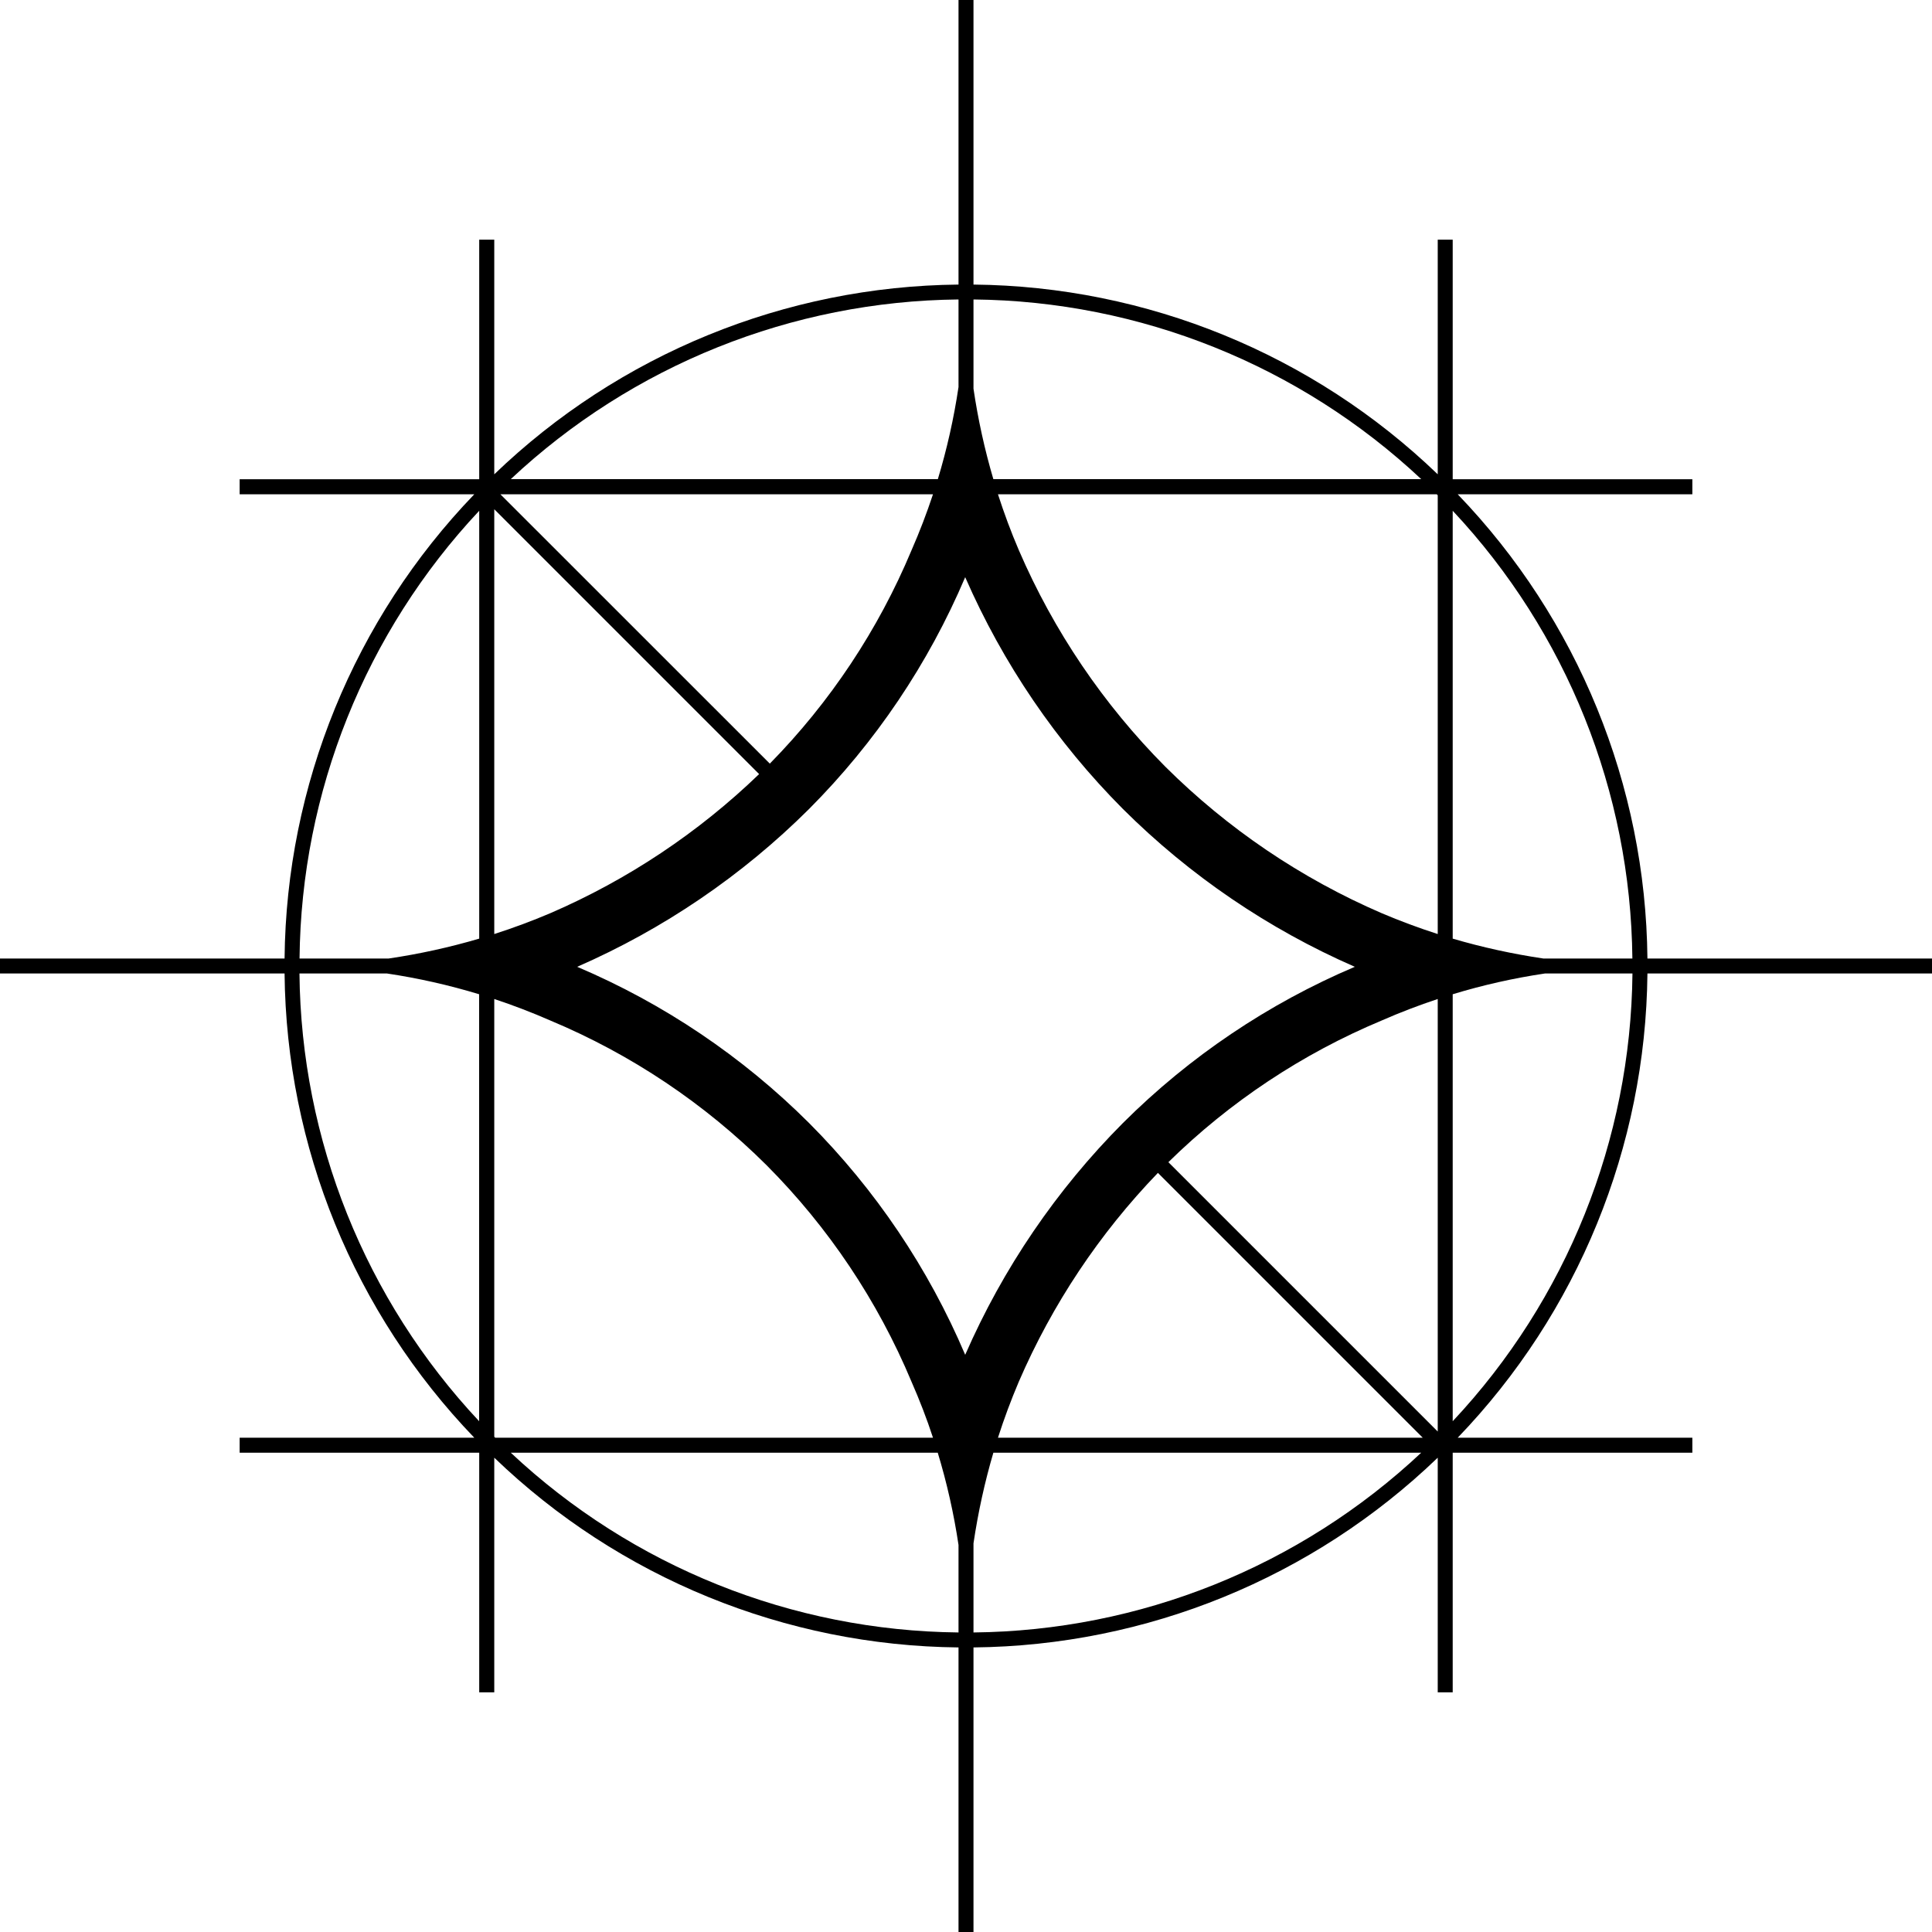
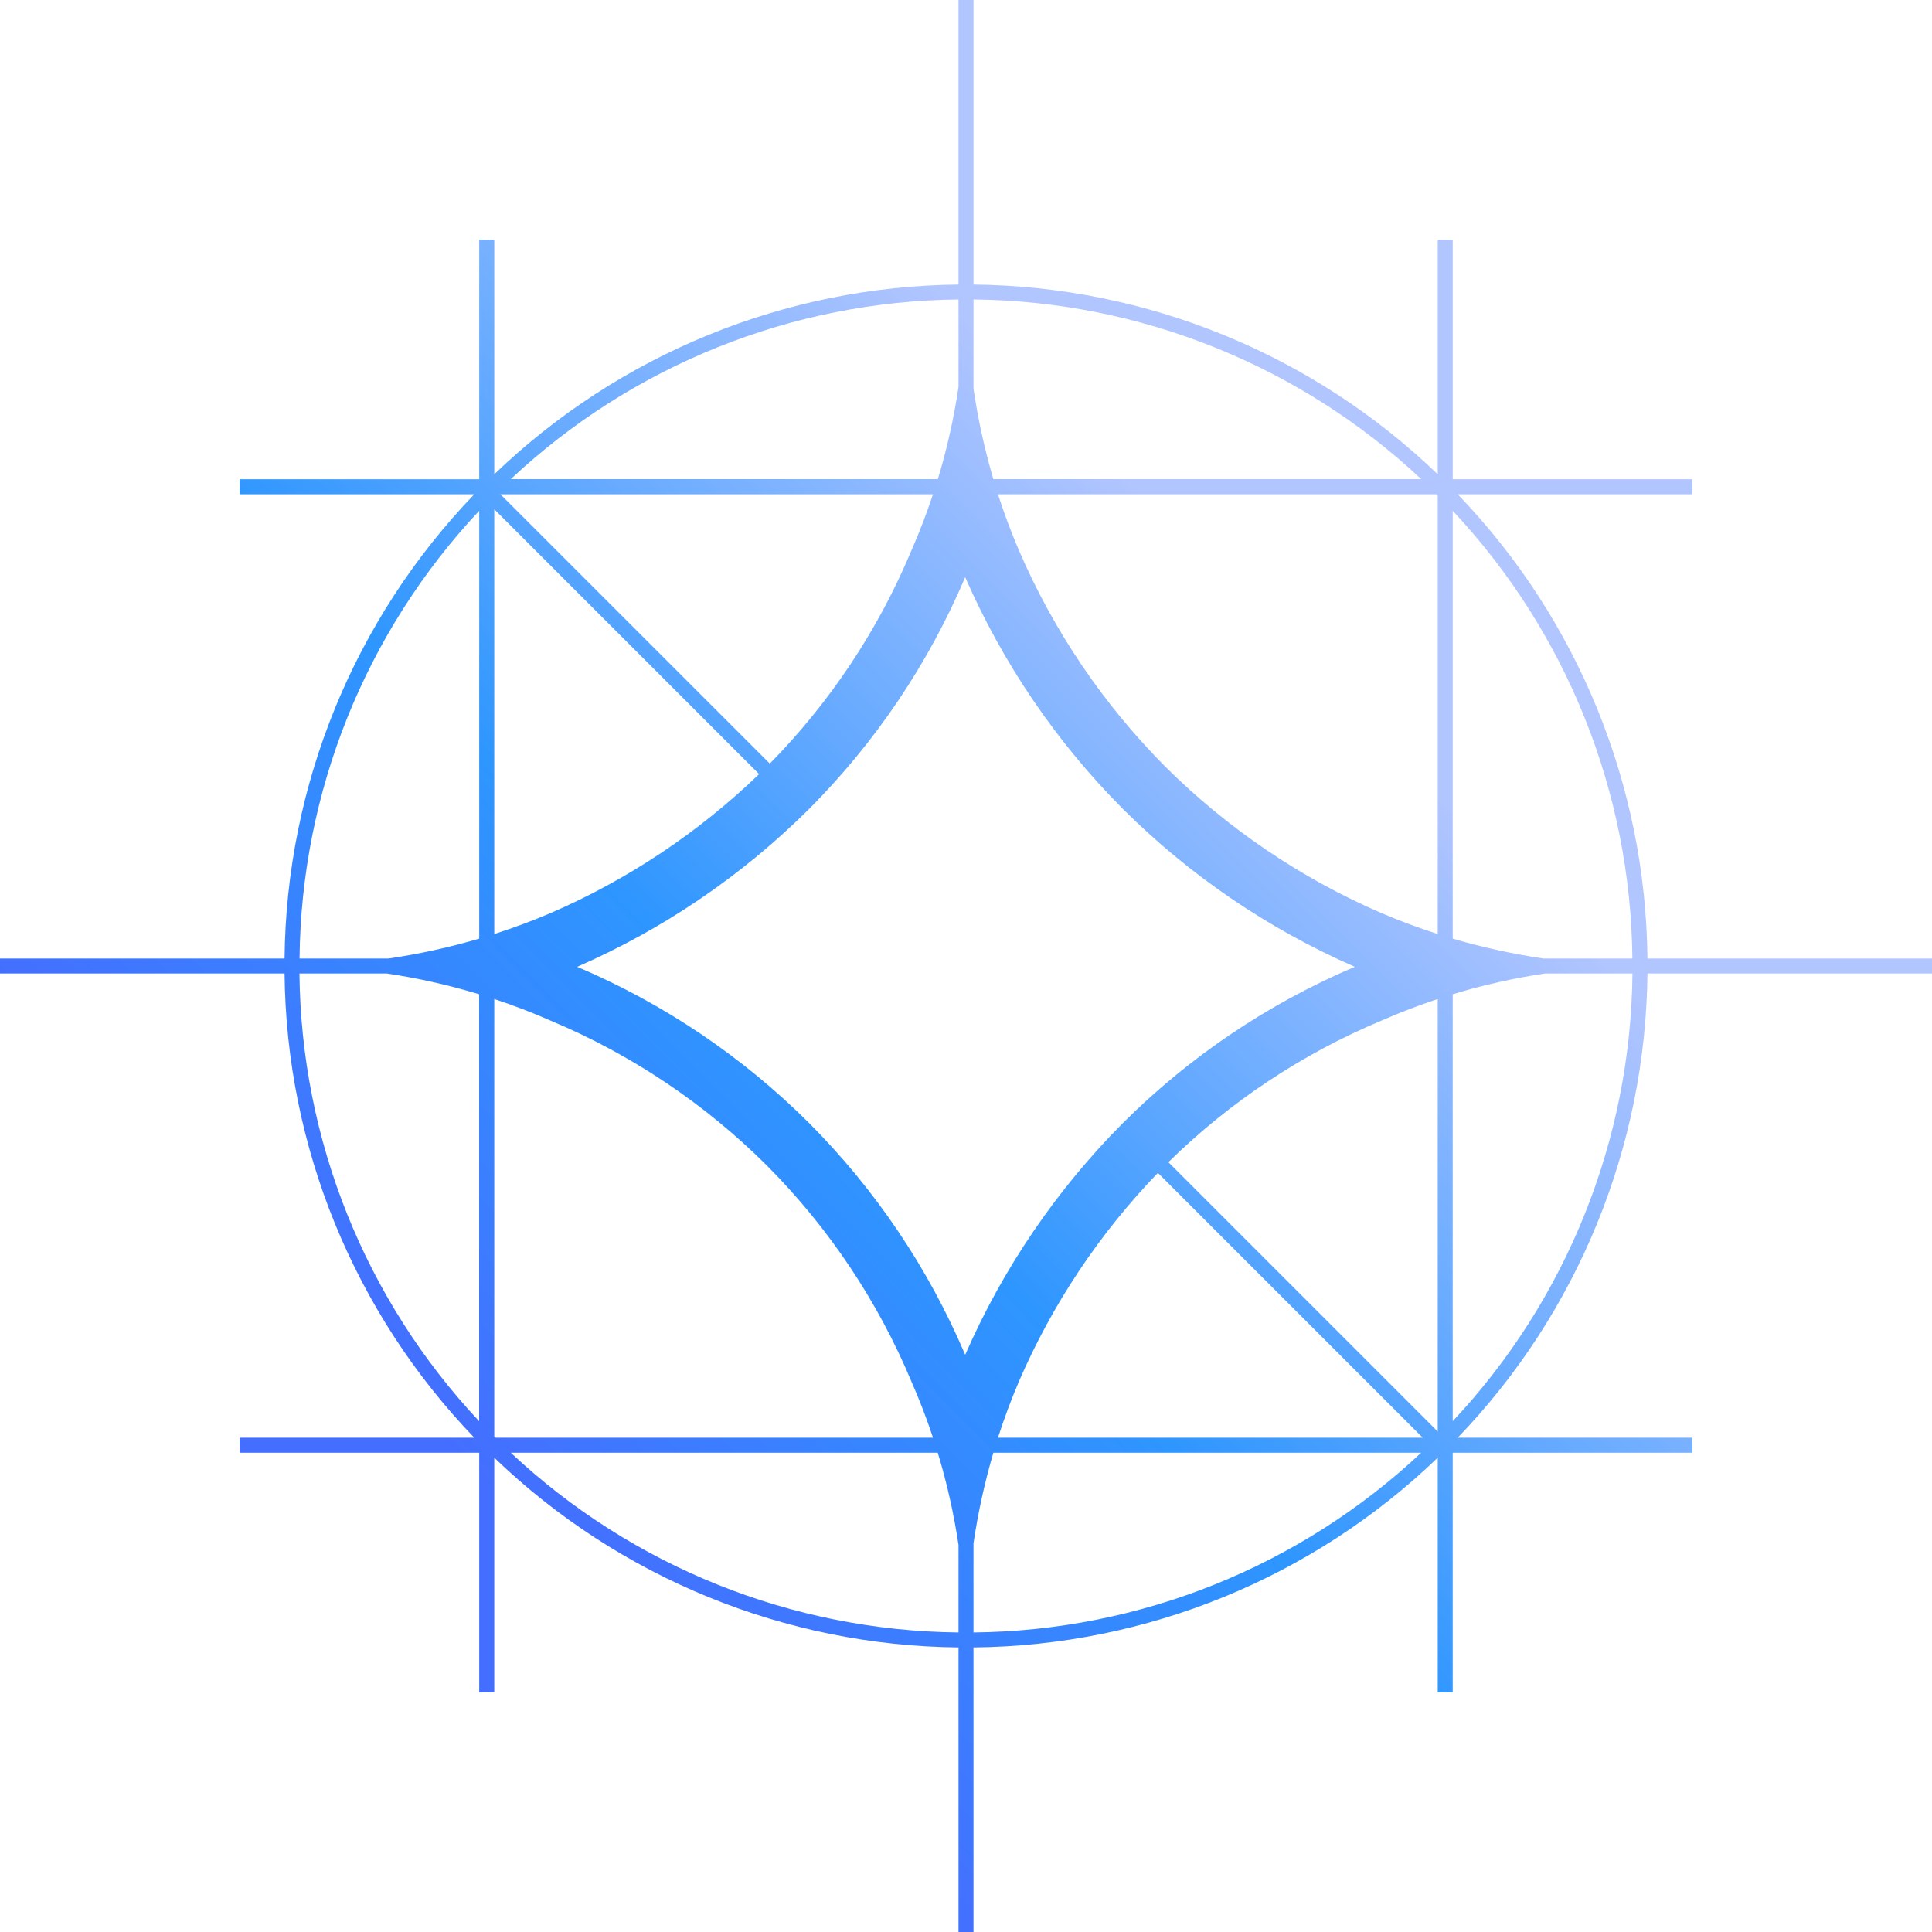
- <svg xmlns="http://www.w3.org/2000/svg" fill="currentColor" fill-rule="evenodd" height="1em" style="flex:none;line-height:1" viewBox="0 0 24 24" width="1em">
-   <path d="M12.34 5.953a8.233 8.233 0 01-.247-1.125V3.72a8.25 8.25 0 015.562 2.232H12.34zm-.69 0c.113-.373.199-.755.257-1.145V3.72a8.25 8.25 0 00-5.562 2.232h5.304zm-5.433.187h5.373a7.98 7.98 0 01-.267.696 8.41 8.41 0 01-1.76 2.65L6.216 6.14zm-.264-.187H2.977v.187h2.915a8.436 8.436 0 00-2.357 5.767H0v.186h3.535a8.436 8.436 0 002.357 5.767H2.977v.186h2.976v2.977h.187v-2.915a8.436 8.436 0 005.767 2.357V24h.186v-3.535a8.436 8.436 0 005.767-2.357v2.915h.186v-2.977h2.977v-.186h-2.915a8.436 8.436 0 002.357-5.767H24v-.186h-3.535a8.436 8.436 0 00-2.357-5.767h2.915v-.187h-2.977V2.977h-.186v2.915a8.436 8.436 0 00-5.767-2.357V0h-.186v3.535A8.436 8.436 0 006.14 5.892V2.977h-.187v2.976zm6.14 14.326a8.25 8.25 0 005.562-2.233H12.34c-.108.367-.19.743-.247 1.126v1.107zm-.186-1.087a8.015 8.015 0 00-.258-1.146H6.345a8.25 8.25 0 005.562 2.233v-1.087zm-8.186-7.285h1.107a8.23 8.23 0 001.125-.247V6.345a8.25 8.25 0 00-2.232 5.562zm1.087.186H3.72a8.25 8.25 0 002.232 5.562v-5.304a8.012 8.012 0 00-1.145-.258zm15.47-.186a8.25 8.25 0 00-2.232-5.562v5.315c.367.108.743.19 1.126.247h1.107zm-1.086.186c-.39.058-.772.144-1.146.258v5.304a8.25 8.25 0 002.233-5.562h-1.087zm-1.332 5.69V12.41a7.97 7.97 0 00-.696.267 8.409 8.409 0 00-2.65 1.76l3.346 3.346zm0-6.18v-5.45l-.012-.013h-5.451c.076.235.162.468.26.696a8.698 8.698 0 001.819 2.688 8.698 8.698 0 002.688 1.82c.228.097.46.183.696.259zM6.14 17.848V12.41c.235.078.468.167.696.267a8.403 8.403 0 012.688 1.799 8.404 8.404 0 011.799 2.688c.1.228.19.46.267.696H6.152l-.012-.012zm0-6.245V6.326l3.29 3.29a8.716 8.716 0 01-2.594 1.728 8.14 8.14 0 01-.696.259zm6.257 6.257h5.277l-3.29-3.29a8.716 8.716 0 00-1.728 2.594 8.135 8.135 0 00-.259.696zm-2.347-7.81a9.435 9.435 0 01-2.88 1.96 9.14 9.14 0 012.88 1.94 9.14 9.14 0 011.94 2.88 9.435 9.435 0 011.96-2.88 9.14 9.14 0 012.88-1.94 9.435 9.435 0 01-2.88-1.96 9.434 9.434 0 01-1.96-2.88 9.14 9.14 0 01-1.94 2.88z" />
+ <svg xmlns="http://www.w3.org/2000/svg" height="1em" style="flex:none;line-height:1" viewBox="0 0 24 24" width="1em">
+   <defs>
+     <linearGradient id="lobe-icons-gemma-fill" x1="24.419%" x2="75.194%" y1="75.581%" y2="25.194%">
+       <stop offset="0%" stop-color="#446EFF" />
+       <stop offset="36.661%" stop-color="#2E96FF" />
+       <stop offset="83.221%" stop-color="#B1C5FF" />
+     </linearGradient>
+   </defs>
+   <path d="M12.34 5.953a8.233 8.233 0 01-.247-1.125V3.72a8.25 8.25 0 015.562 2.232H12.34zm-.69 0c.113-.373.199-.755.257-1.145V3.72a8.25 8.25 0 00-5.562 2.232h5.304zm-5.433.187h5.373a7.98 7.98 0 01-.267.696 8.41 8.41 0 01-1.76 2.65L6.216 6.14zm-.264-.187H2.977v.187h2.915a8.436 8.436 0 00-2.357 5.767H0v.186h3.535a8.436 8.436 0 002.357 5.767H2.977v.186h2.976v2.977h.187v-2.915a8.436 8.436 0 005.767 2.357V24h.186v-3.535a8.436 8.436 0 005.767-2.357v2.915h.186v-2.977h2.977v-.186h-2.915a8.436 8.436 0 002.357-5.767H24v-.186h-3.535a8.436 8.436 0 00-2.357-5.767h2.915v-.187h-2.977V2.977h-.186v2.915a8.436 8.436 0 00-5.767-2.357V0h-.186v3.535A8.436 8.436 0 006.14 5.892V2.977h-.187v2.976zm6.14 14.326a8.25 8.25 0 005.562-2.233H12.34c-.108.367-.19.743-.247 1.126v1.107zm-.186-1.087a8.015 8.015 0 00-.258-1.146H6.345a8.25 8.25 0 005.562 2.233v-1.087zm-8.186-7.285h1.107a8.23 8.23 0 001.125-.247V6.345a8.25 8.25 0 00-2.232 5.562zm1.087.186H3.72a8.25 8.25 0 002.232 5.562v-5.304a8.012 8.012 0 00-1.145-.258zm15.47-.186a8.25 8.25 0 00-2.232-5.562v5.315c.367.108.743.19 1.126.247h1.107zm-1.086.186c-.39.058-.772.144-1.146.258v5.304a8.25 8.25 0 002.233-5.562h-1.087zm-1.332 5.69V12.41a7.97 7.97 0 00-.696.267 8.409 8.409 0 00-2.65 1.76l3.346 3.346zm0-6.18v-5.45l-.012-.013h-5.451c.076.235.162.468.26.696a8.698 8.698 0 001.819 2.688 8.698 8.698 0 002.688 1.82c.228.097.46.183.696.259zM6.14 17.848V12.41c.235.078.468.167.696.267a8.403 8.403 0 012.688 1.799 8.404 8.404 0 011.799 2.688c.1.228.19.46.267.696H6.152l-.012-.012zm0-6.245V6.326l3.29 3.29a8.716 8.716 0 01-2.594 1.728 8.14 8.14 0 01-.696.259zm6.257 6.257h5.277l-3.29-3.29a8.716 8.716 0 00-1.728 2.594 8.135 8.135 0 00-.259.696zm-2.347-7.81a9.435 9.435 0 01-2.88 1.96 9.14 9.14 0 012.88 1.94 9.14 9.14 0 011.94 2.88 9.435 9.435 0 011.96-2.88 9.14 9.14 0 012.88-1.94 9.435 9.435 0 01-2.88-1.96 9.434 9.434 0 01-1.96-2.88 9.14 9.14 0 01-1.94 2.88z" fill="url(#lobe-icons-gemma-fill)" fill-rule="evenodd" />
</svg>
